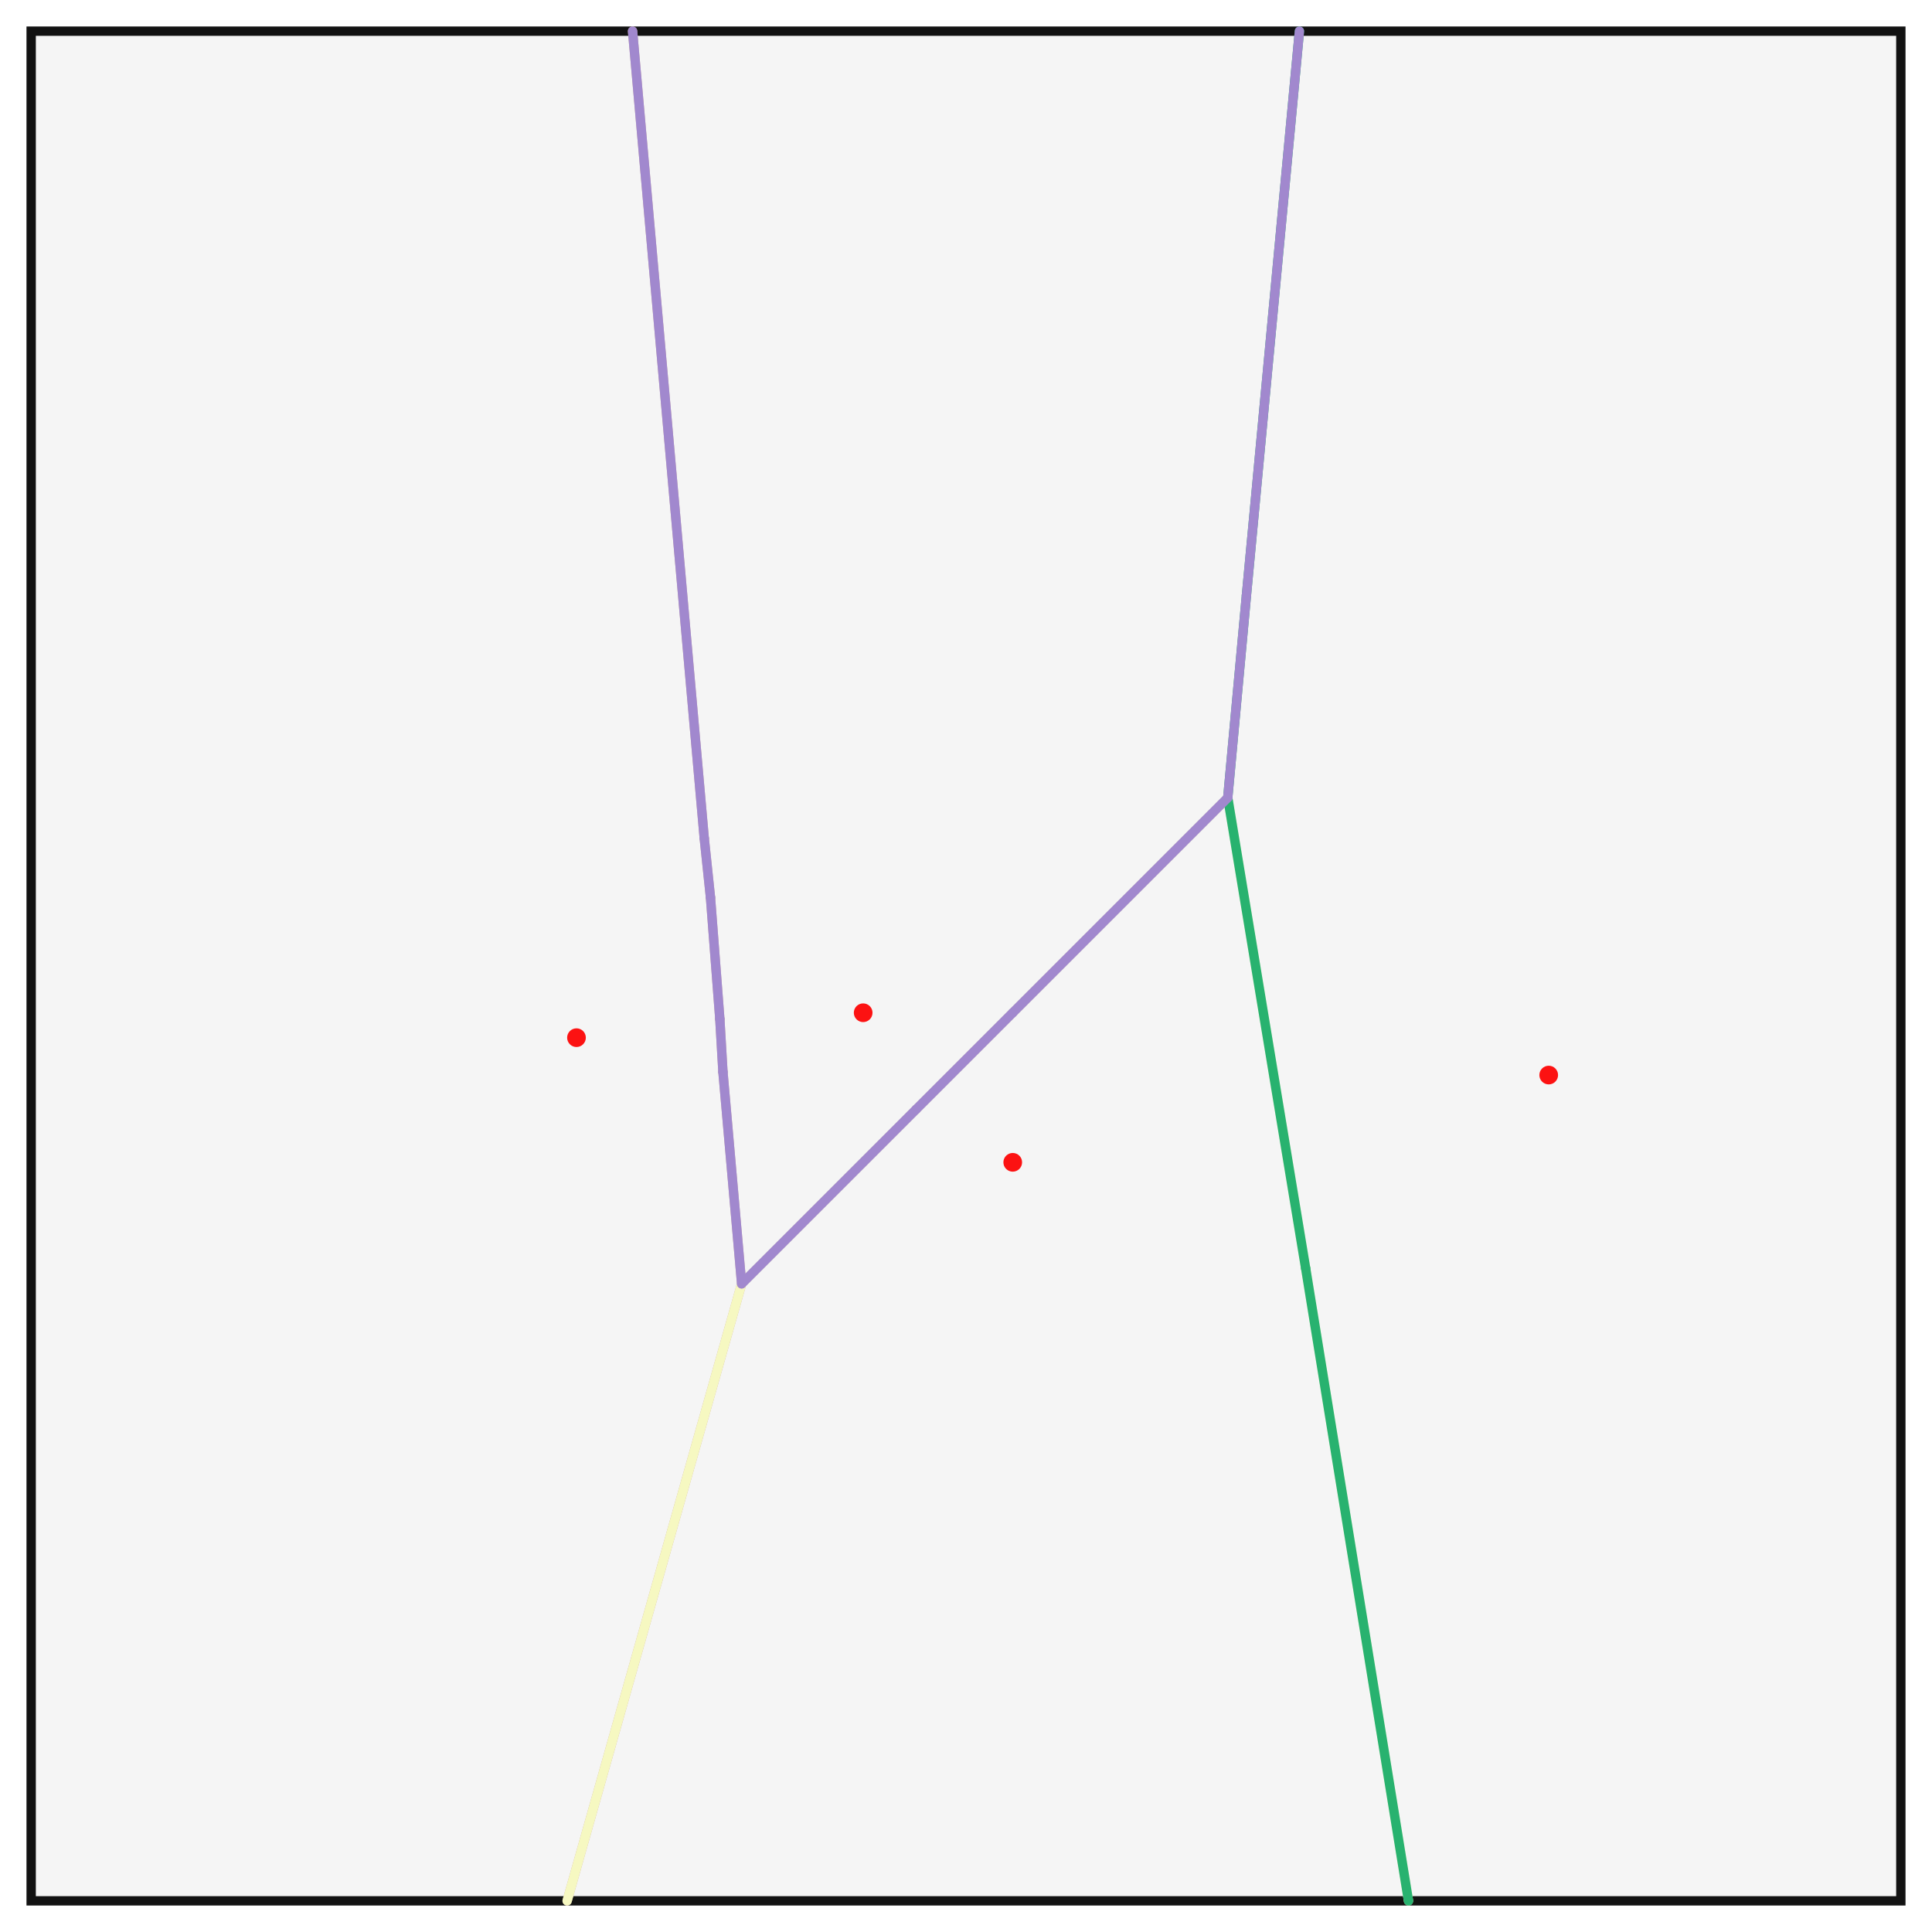
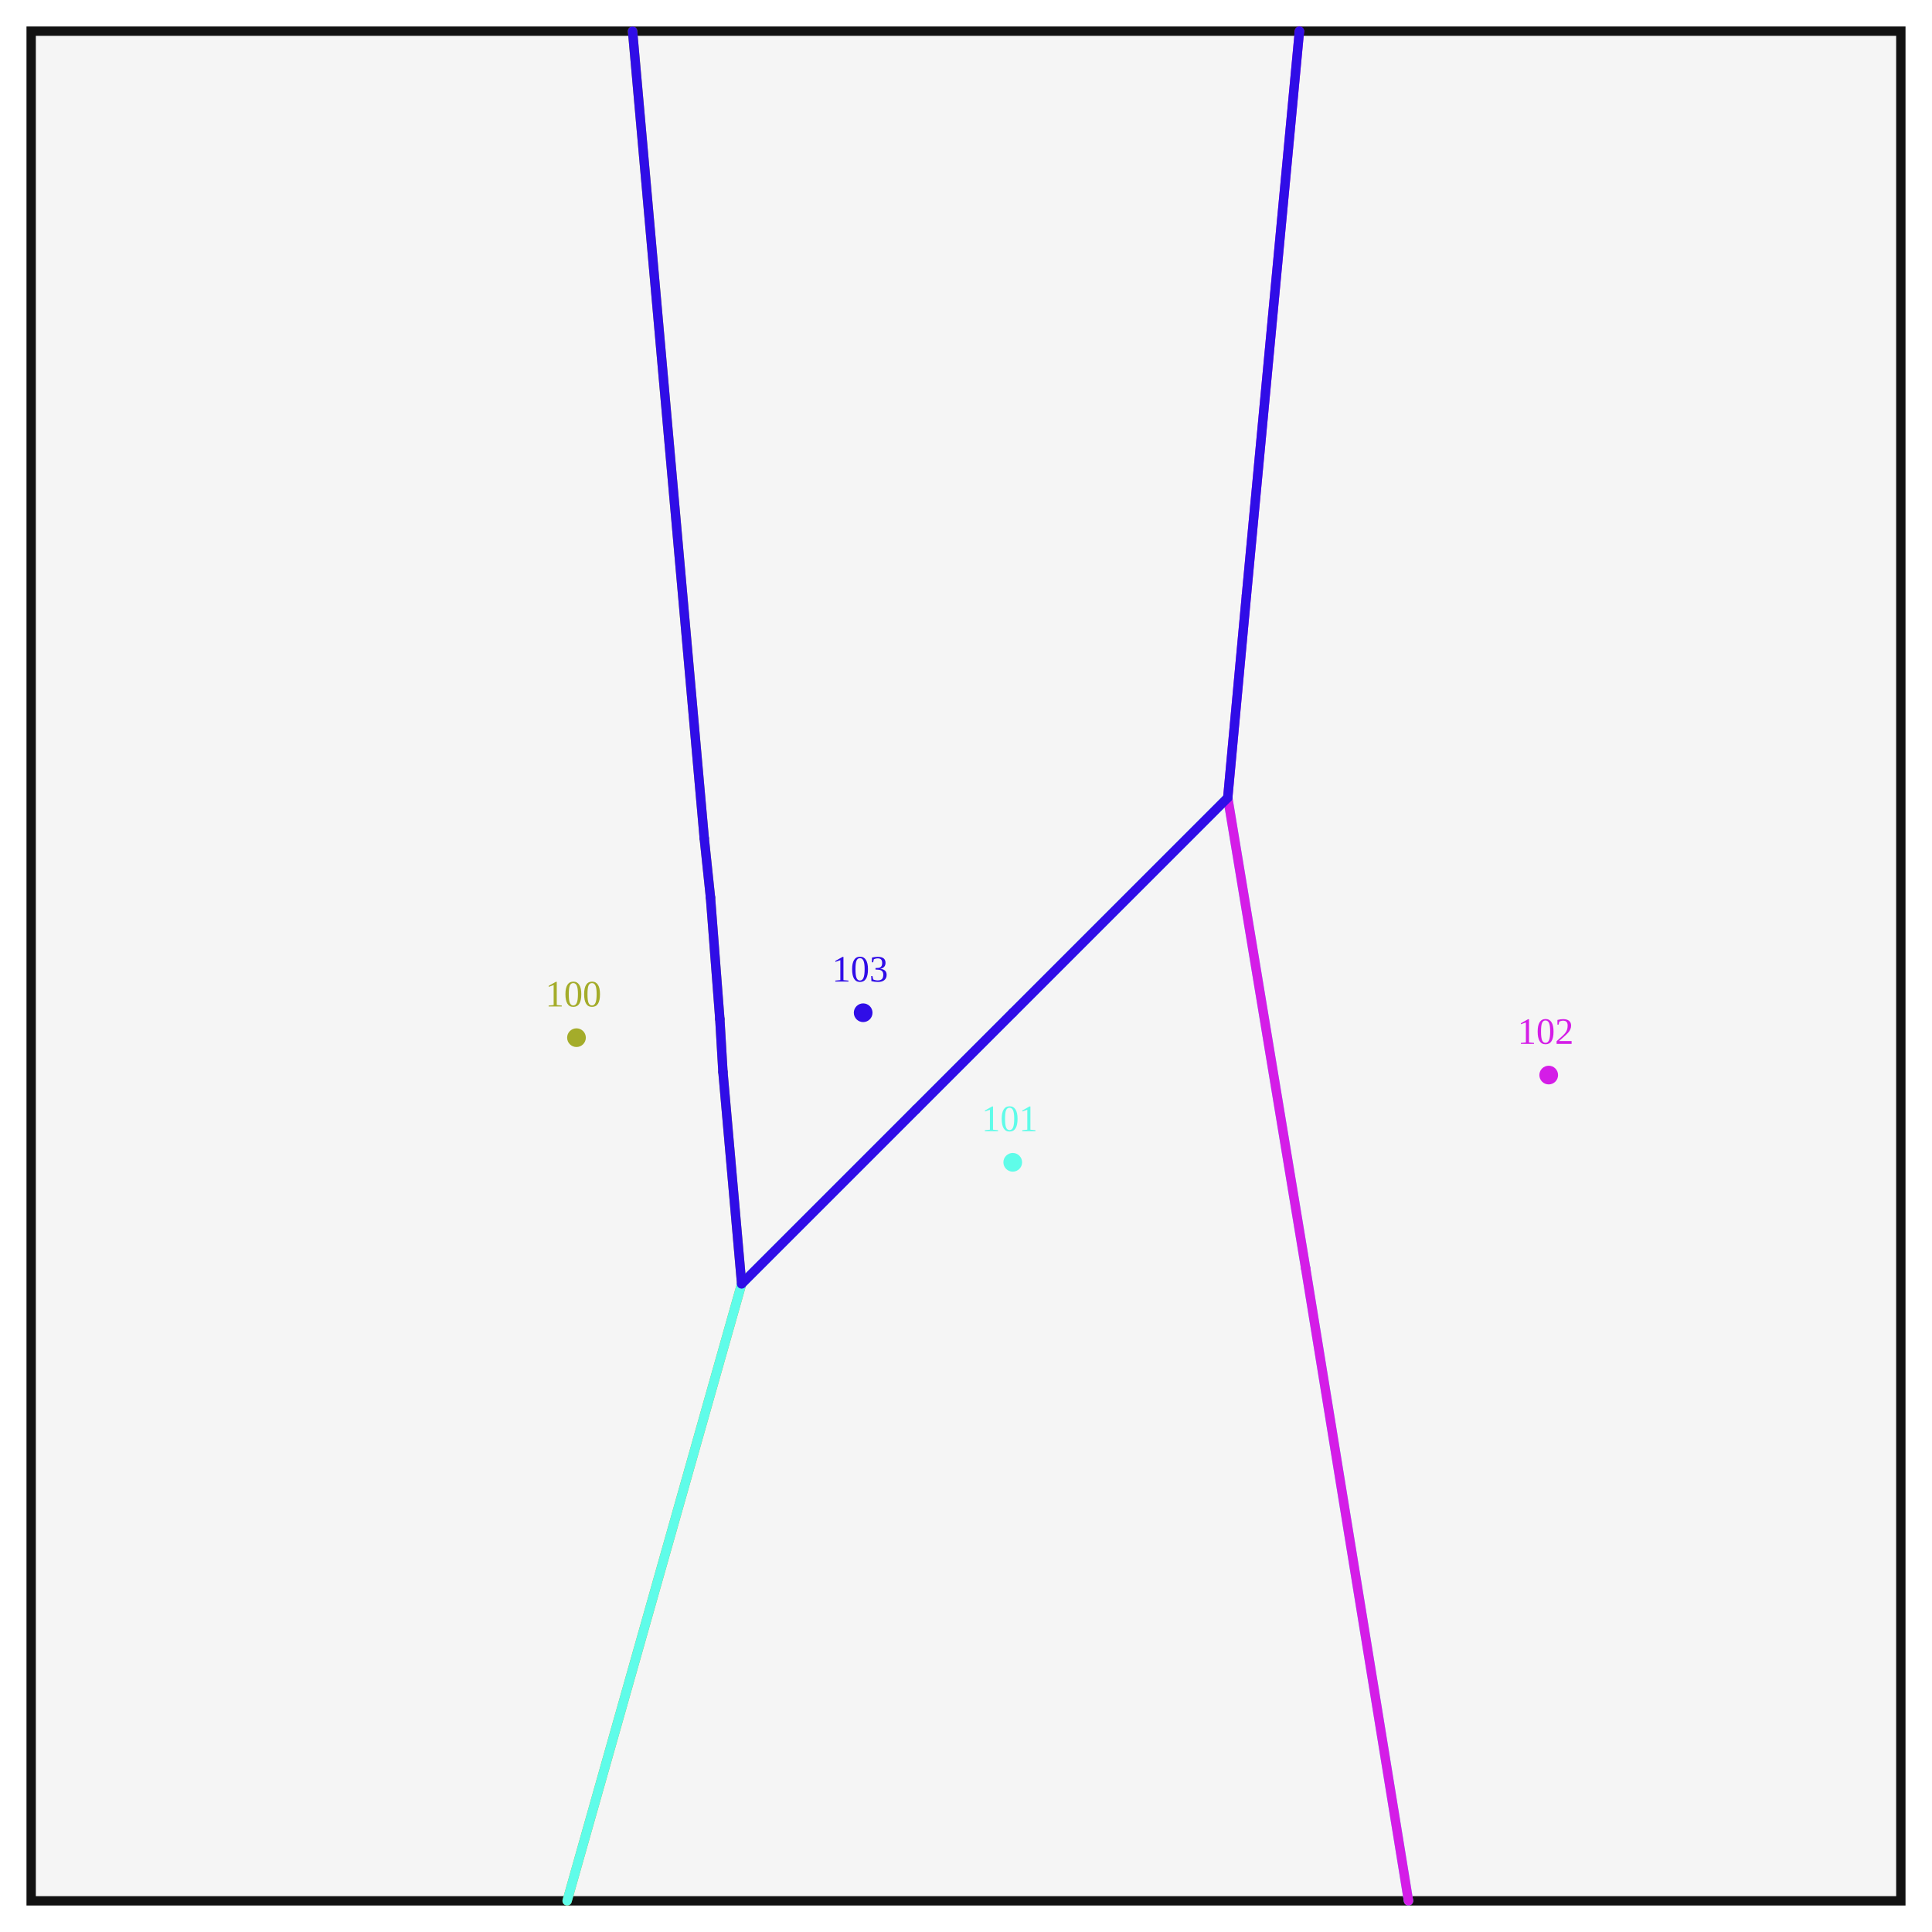
<svg xmlns="http://www.w3.org/2000/svg" height="620" style="background-color:#F2F3F5" viewBox="0 0 620 620" width="620">
  <rect fill="#F5F5F5" height="600" stroke="#121212" stroke-width="3" width="600" x="10" y="10" />
-   <line stroke="#ceae9f" stroke-linecap="round" stroke-width="3" x1="203" x2="226" y1="10" y2="269" />
-   <line stroke="#ceae9f" stroke-linecap="round" stroke-width="3" x1="226" x2="228" y1="269" y2="288" />
-   <line stroke="#ceae9f" stroke-linecap="round" stroke-width="3" x1="228" x2="231" y1="288" y2="327" />
-   <line stroke="#ceae9f" stroke-linecap="round" stroke-width="3" x1="231" x2="232" y1="327" y2="344" />
-   <line stroke="#ceae9f" stroke-linecap="round" stroke-width="3" x1="232" x2="238" y1="344" y2="412" />
-   <line stroke="#ceae9f" stroke-linecap="round" stroke-width="3" x1="238" x2="182" y1="412" y2="610" />
-   <line stroke="#f6f8c1" stroke-linecap="round" stroke-width="3" x1="325" x2="294" y1="325" y2="356" />
-   <line stroke="#f6f8c1" stroke-linecap="round" stroke-width="3" x1="325" x2="394" y1="325" y2="256" />
-   <line stroke="#f6f8c1" stroke-linecap="round" stroke-width="3" x1="294" x2="238" y1="356" y2="412" />
-   <line stroke="#f6f8c1" stroke-linecap="round" stroke-width="3" x1="394" x2="419" y1="256" y2="407" />
-   <line stroke="#f6f8c1" stroke-linecap="round" stroke-width="3" x1="238" x2="182" y1="412" y2="610" />
-   <line stroke="#f6f8c1" stroke-linecap="round" stroke-width="3" x1="419" x2="452" y1="407" y2="610" />
-   <line stroke="#28b26f" stroke-linecap="round" stroke-width="3" x1="417" x2="400" y1="10" y2="191" />
-   <line stroke="#28b26f" stroke-linecap="round" stroke-width="3" x1="400" x2="394" y1="191" y2="256" />
-   <line stroke="#28b26f" stroke-linecap="round" stroke-width="3" x1="394" x2="419" y1="256" y2="407" />
-   <line stroke="#28b26f" stroke-linecap="round" stroke-width="3" x1="419" x2="452" y1="407" y2="610" />
-   <line stroke="#a188ce" stroke-linecap="round" stroke-width="3" x1="203" x2="226" y1="10" y2="269" />
-   <line stroke="#a188ce" stroke-linecap="round" stroke-width="3" x1="226" x2="228" y1="269" y2="288" />
-   <line stroke="#a188ce" stroke-linecap="round" stroke-width="3" x1="228" x2="231" y1="288" y2="327" />
-   <line stroke="#a188ce" stroke-linecap="round" stroke-width="3" x1="417" x2="400" y1="10" y2="191" />
-   <line stroke="#a188ce" stroke-linecap="round" stroke-width="3" x1="231" x2="232" y1="327" y2="344" />
-   <line stroke="#a188ce" stroke-linecap="round" stroke-width="3" x1="325" x2="294" y1="325" y2="356" />
-   <line stroke="#a188ce" stroke-linecap="round" stroke-width="3" x1="325" x2="394" y1="325" y2="256" />
-   <line stroke="#a188ce" stroke-linecap="round" stroke-width="3" x1="400" x2="394" y1="191" y2="256" />
-   <line stroke="#a188ce" stroke-linecap="round" stroke-width="3" x1="232" x2="238" y1="344" y2="412" />
-   <line stroke="#a188ce" stroke-linecap="round" stroke-width="3" x1="294" x2="238" y1="356" y2="412" />
-   <circle cx="185" cy="333" fill="#fc1212" r="3" />
-   <circle cx="325" cy="373" fill="#fc1212" r="3" />
-   <circle cx="497" cy="345" fill="#fc1212" r="3" />
-   <circle cx="277" cy="325" fill="#fc1212" r="3" />
+   <line stroke="#a4ac2a" stroke-linecap="round" stroke-width="3" x1="203" x2="226" y1="10" y2="269" />
+   <line stroke="#a4ac2a" stroke-linecap="round" stroke-width="3" x1="226" x2="228" y1="269" y2="288" />
+   <line stroke="#a4ac2a" stroke-linecap="round" stroke-width="3" x1="228" x2="231" y1="288" y2="327" />
+   <line stroke="#a4ac2a" stroke-linecap="round" stroke-width="3" x1="231" x2="232" y1="327" y2="344" />
+   <line stroke="#a4ac2a" stroke-linecap="round" stroke-width="3" x1="232" x2="238" y1="344" y2="412" />
+   <line stroke="#a4ac2a" stroke-linecap="round" stroke-width="3" x1="238" x2="182" y1="412" y2="610" />
+   <circle cx="185" cy="333" fill="#a4ac2a" r="3" />
+   <text fill="#a4ac2a" stroke="none" x="175" y="323">
+ 100
+ </text>
+   <line stroke="#5ffce9" stroke-linecap="round" stroke-width="3" x1="325" x2="294" y1="325" y2="356" />
+   <line stroke="#5ffce9" stroke-linecap="round" stroke-width="3" x1="325" x2="394" y1="325" y2="256" />
+   <line stroke="#5ffce9" stroke-linecap="round" stroke-width="3" x1="294" x2="238" y1="356" y2="412" />
+   <line stroke="#5ffce9" stroke-linecap="round" stroke-width="3" x1="394" x2="419" y1="256" y2="407" />
+   <line stroke="#5ffce9" stroke-linecap="round" stroke-width="3" x1="238" x2="182" y1="412" y2="610" />
+   <line stroke="#5ffce9" stroke-linecap="round" stroke-width="3" x1="419" x2="452" y1="407" y2="610" />
+   <circle cx="325" cy="373" fill="#5ffce9" r="3" />
+   <text fill="#5ffce9" stroke="none" x="315" y="363">
+ 101
+ </text>
+   <line stroke="#d41de7" stroke-linecap="round" stroke-width="3" x1="417" x2="400" y1="10" y2="191" />
+   <line stroke="#d41de7" stroke-linecap="round" stroke-width="3" x1="400" x2="394" y1="191" y2="256" />
+   <line stroke="#d41de7" stroke-linecap="round" stroke-width="3" x1="394" x2="419" y1="256" y2="407" />
+   <line stroke="#d41de7" stroke-linecap="round" stroke-width="3" x1="419" x2="452" y1="407" y2="610" />
+   <circle cx="497" cy="345" fill="#d41de7" r="3" />
+   <text fill="#d41de7" stroke="none" x="487" y="335">
+ 102
+ </text>
+   <line stroke="#300de7" stroke-linecap="round" stroke-width="3" x1="203" x2="226" y1="10" y2="269" />
+   <line stroke="#300de7" stroke-linecap="round" stroke-width="3" x1="226" x2="228" y1="269" y2="288" />
+   <line stroke="#300de7" stroke-linecap="round" stroke-width="3" x1="228" x2="231" y1="288" y2="327" />
+   <line stroke="#300de7" stroke-linecap="round" stroke-width="3" x1="417" x2="400" y1="10" y2="191" />
+   <line stroke="#300de7" stroke-linecap="round" stroke-width="3" x1="231" x2="232" y1="327" y2="344" />
+   <line stroke="#300de7" stroke-linecap="round" stroke-width="3" x1="325" x2="294" y1="325" y2="356" />
+   <line stroke="#300de7" stroke-linecap="round" stroke-width="3" x1="325" x2="394" y1="325" y2="256" />
+   <line stroke="#300de7" stroke-linecap="round" stroke-width="3" x1="400" x2="394" y1="191" y2="256" />
+   <line stroke="#300de7" stroke-linecap="round" stroke-width="3" x1="232" x2="238" y1="344" y2="412" />
+   <line stroke="#300de7" stroke-linecap="round" stroke-width="3" x1="294" x2="238" y1="356" y2="412" />
+   <circle cx="277" cy="325" fill="#300de7" r="3" />
+   <text fill="#300de7" stroke="none" x="267" y="315">
+ 103
+ </text>
</svg>
